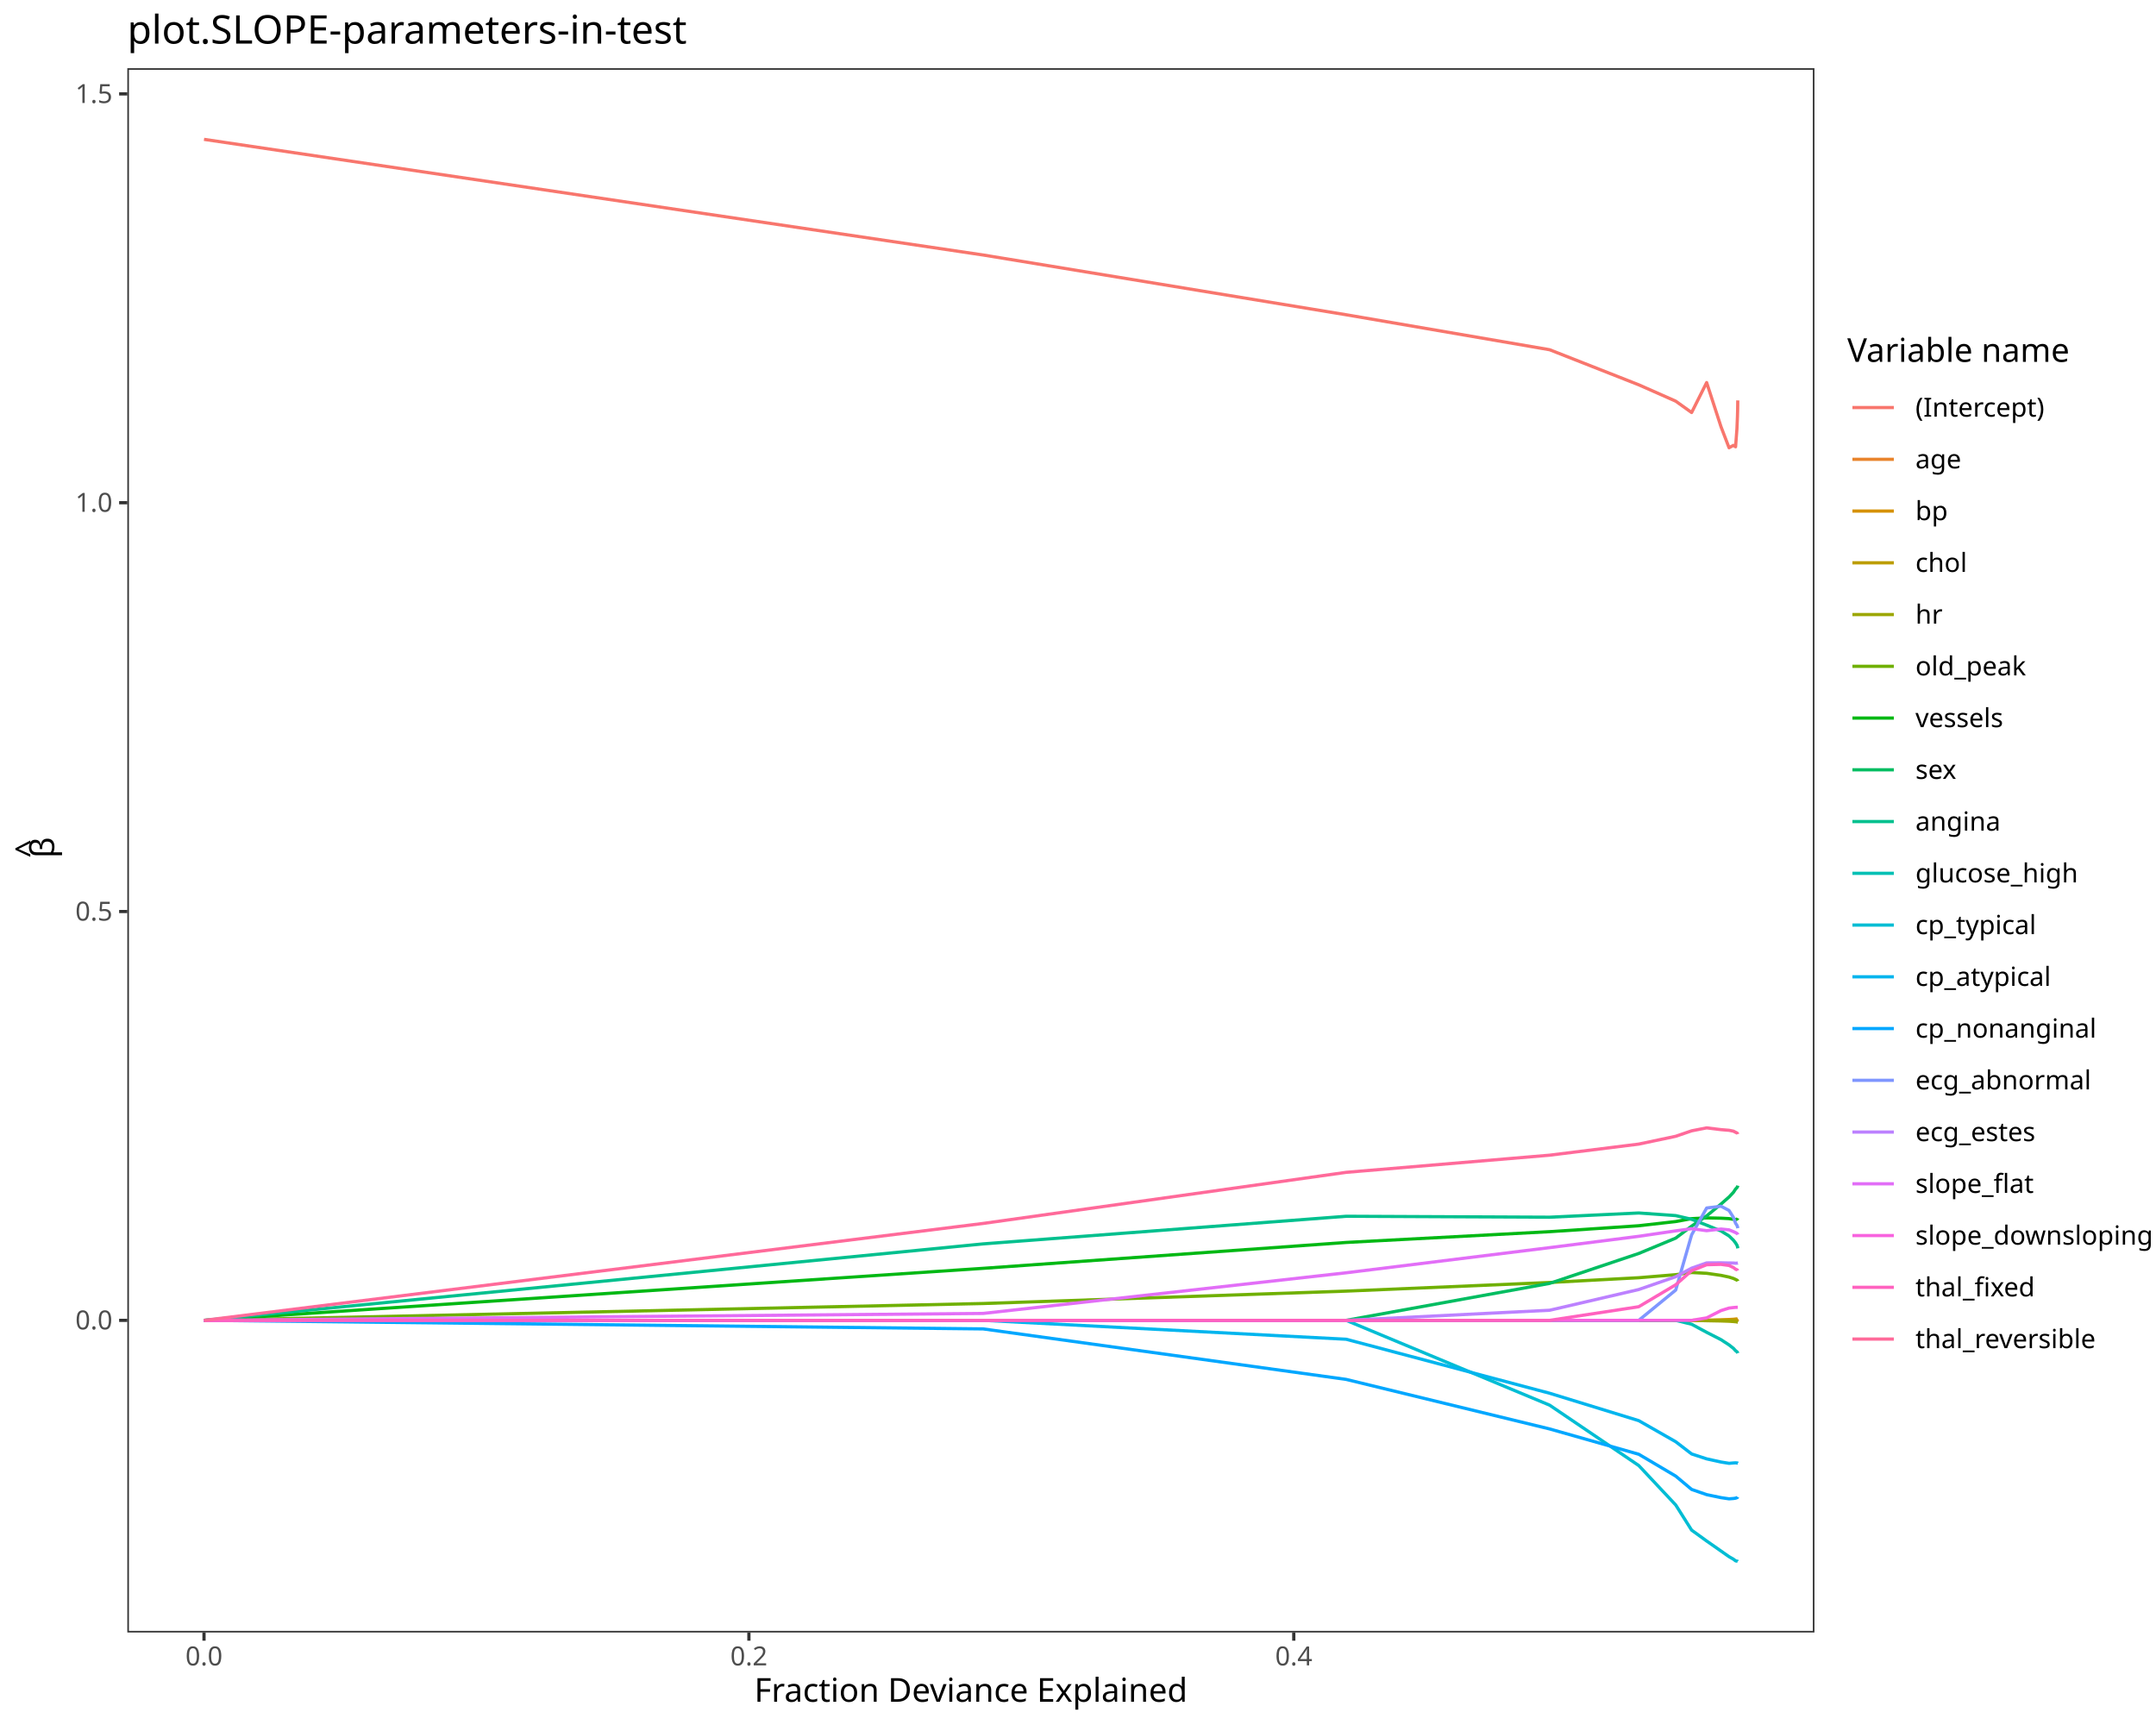
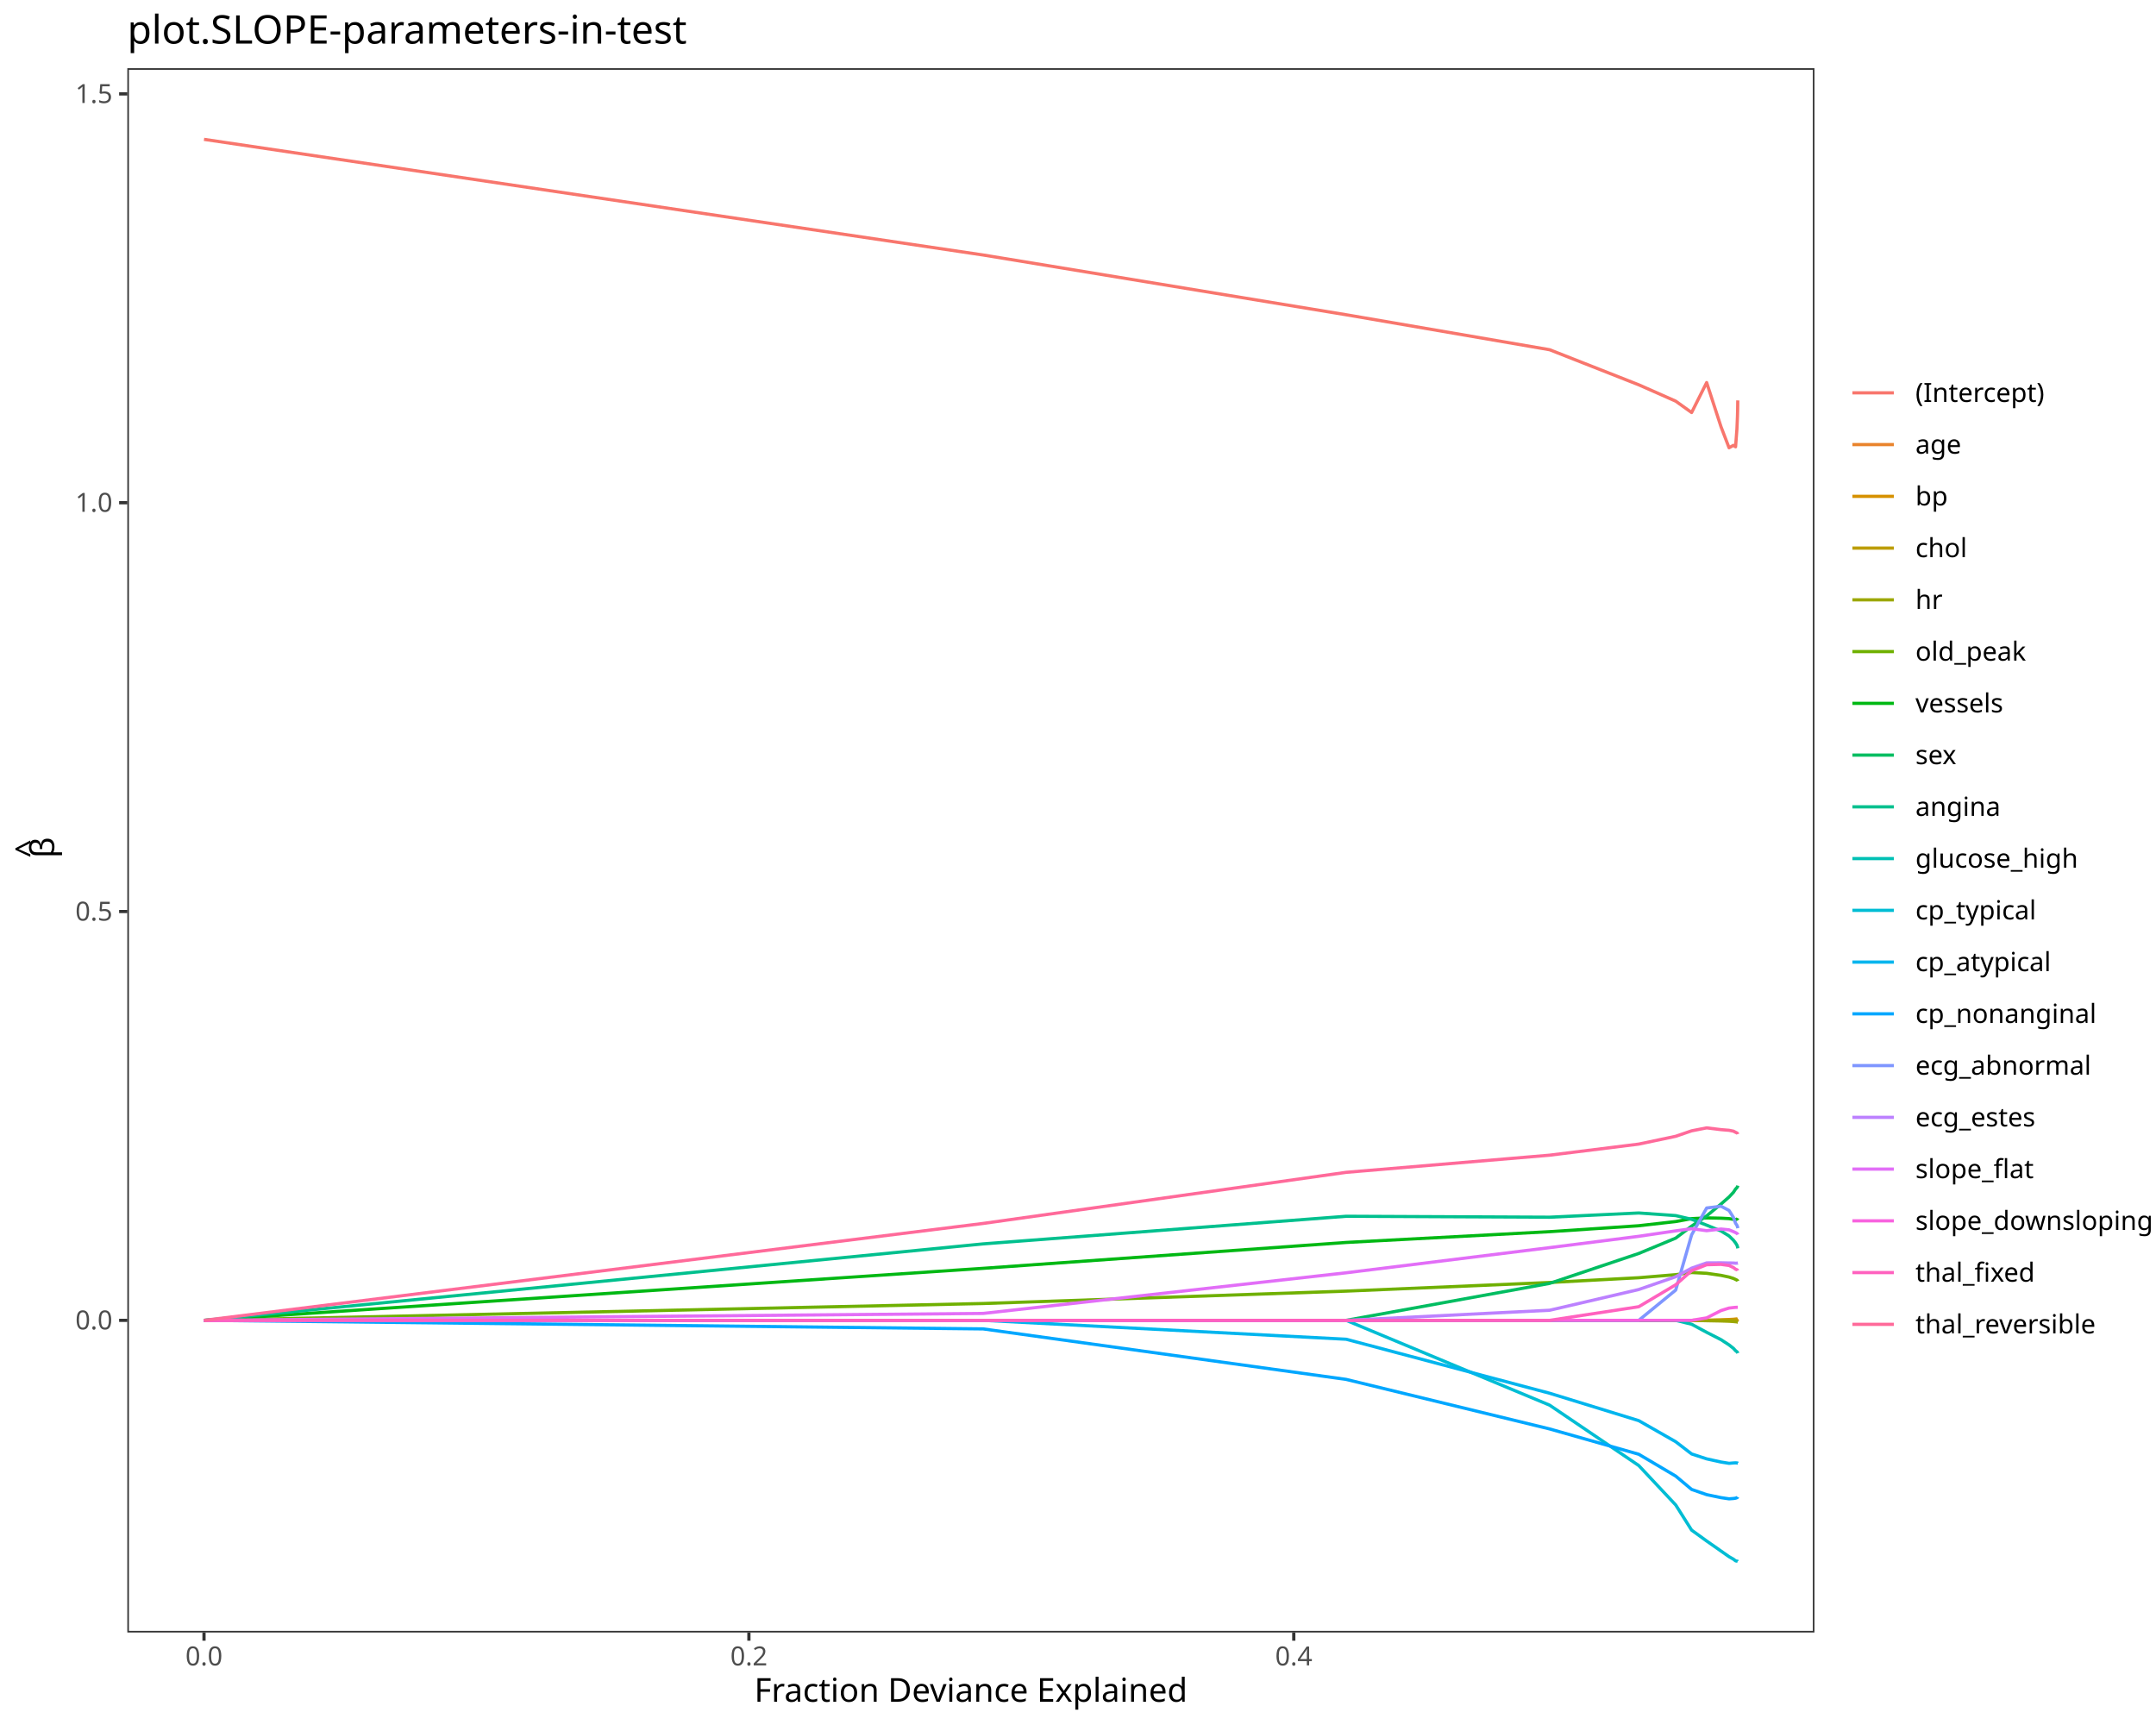
<svg xmlns="http://www.w3.org/2000/svg" class="svglite" data-engine-version="2.0" width="720.00pt" height="576.00pt" viewBox="0 0 720.00 576.00">
  <defs>
    <style type="text/css">
    .svglite line, .svglite polyline, .svglite polygon, .svglite path, .svglite rect, .svglite circle {
      fill: none;
      stroke: #000000;
      stroke-linecap: round;
      stroke-linejoin: round;
      stroke-miterlimit: 10.00;
    }
  </style>
  </defs>
  <rect width="100%" height="100%" style="stroke: none; fill: #FFFFFF;" />
  <defs>
    <clipPath id="cpMC4wMHw3MjAuMDB8MC4wMHw1NzYuMDA=">
      <rect x="0.00" y="0.00" width="720.00" height="576.00" />
    </clipPath>
  </defs>
  <g clip-path="url(#cpMC4wMHw3MjAuMDB8MC4wMHw1NzYuMDA=)">
    <rect x="0.00" y="0.00" width="720.00" height="576.00" style="stroke-width: 1.07; stroke: #FFFFFF; fill: #FFFFFF;" />
  </g>
  <defs>
    <clipPath id="cpNDIuNTJ8NjA1Ljk0fDIyLjc4fDU0NS4xMQ==">
      <rect x="42.52" y="22.78" width="563.42" height="522.33" />
    </clipPath>
  </defs>
  <g clip-path="url(#cpNDIuNTJ8NjA1Ljk0fDIyLjc4fDU0NS4xMQ==)">
    <rect x="42.52" y="22.78" width="563.42" height="522.33" style="stroke-width: 1.07; stroke: none; fill: #FFFFFF;" />
    <polyline points="68.13,46.53 328.34,85.15 449.55,105.10 517.50,116.78 547.26,128.49 559.61,133.95 564.92,137.75 569.94,127.74 574.73,142.49 577.42,149.51 578.88,148.71 579.60,149.19 580.05,143.25 580.22,139.22 580.29,136.73 580.31,135.16 580.32,134.24 580.33,133.70 " style="stroke-width: 1.07; stroke: #F8766D; stroke-linecap: butt;" />
    <polyline points="68.13,440.88 328.34,440.88 449.55,440.88 517.50,440.88 547.26,440.88 559.61,440.88 564.92,440.88 569.94,440.88 574.73,440.88 577.42,440.88 578.88,440.88 579.60,440.91 580.05,441.03 580.22,441.12 580.29,441.17 580.31,441.20 580.32,441.22 580.33,441.23 " style="stroke-width: 1.07; stroke: #E9842C; stroke-linecap: butt;" />
    <polyline points="68.13,440.88 328.34,440.88 449.55,440.88 517.50,440.88 547.26,440.88 559.61,440.88 564.92,440.88 569.94,440.85 574.73,440.72 577.42,440.60 578.88,440.52 579.60,440.44 580.05,440.39 580.22,440.35 580.29,440.33 580.31,440.32 580.32,440.31 580.33,440.30 " style="stroke-width: 1.07; stroke: #D69100; stroke-linecap: butt;" />
    <polyline points="68.13,440.88 328.34,440.88 449.55,440.88 517.50,440.88 547.26,440.88 559.61,440.88 564.92,440.88 569.94,440.86 574.73,440.82 577.42,440.80 578.88,440.78 579.60,440.77 580.05,440.76 580.22,440.76 580.29,440.75 580.31,440.75 580.32,440.75 580.33,440.75 " style="stroke-width: 1.07; stroke: #BC9D00; stroke-linecap: butt;" />
    <polyline points="68.13,440.88 328.34,440.88 449.55,440.88 517.50,440.88 547.26,440.88 559.61,440.88 564.92,440.88 569.94,441.00 574.73,441.09 577.42,441.18 578.88,441.28 579.60,441.35 580.05,441.40 580.22,441.44 580.29,441.46 580.31,441.48 580.32,441.49 580.33,441.49 " style="stroke-width: 1.07; stroke: #9CA700; stroke-linecap: butt;" />
    <polyline points="68.13,440.88 328.34,435.26 449.55,431.12 517.50,428.24 547.26,426.65 559.61,425.63 564.92,424.91 569.94,425.17 574.73,425.86 577.42,426.43 578.88,426.89 579.60,427.22 580.05,427.45 580.22,427.59 580.29,427.68 580.31,427.73 580.32,427.77 580.33,427.79 " style="stroke-width: 1.07; stroke: #6FB000; stroke-linecap: butt;" />
    <polyline points="68.13,440.88 328.34,423.51 449.55,414.87 517.50,411.27 547.26,409.29 559.61,407.89 564.92,406.92 569.94,406.67 574.73,406.77 577.42,406.91 578.88,407.15 579.60,407.26 580.05,407.08 580.22,406.94 580.29,406.86 580.31,406.80 580.32,406.77 580.33,406.75 " style="stroke-width: 1.07; stroke: #00B813; stroke-linecap: butt;" />
    <polyline points="68.13,440.88 328.34,440.88 449.55,440.88 517.50,428.54 547.26,418.55 559.61,413.42 564.92,409.42 569.94,406.00 574.73,402.05 577.42,399.69 578.88,398.13 579.60,397.04 580.05,396.57 580.22,396.28 580.29,396.11 580.31,396.00 580.32,395.93 580.33,395.89 " style="stroke-width: 1.07; stroke: #00BD61; stroke-linecap: butt;" />
    <polyline points="68.13,440.88 328.34,415.35 449.55,406.13 517.50,406.44 547.26,405.03 559.61,405.90 564.92,407.14 569.94,409.10 574.73,411.04 577.42,412.70 578.88,414.11 579.60,415.04 580.05,415.77 580.22,416.22 580.29,416.50 580.31,416.67 580.32,416.78 580.33,416.84 " style="stroke-width: 1.07; stroke: #00C08E; stroke-linecap: butt;" />
    <polyline points="68.13,440.88 328.34,440.88 449.55,440.88 517.50,440.88 547.26,440.88 559.61,440.88 564.92,442.18 569.94,444.88 574.73,447.33 577.42,449.08 578.88,450.23 579.60,451.02 580.05,451.37 580.22,451.57 580.29,451.69 580.31,451.77 580.32,451.82 580.33,451.84 " style="stroke-width: 1.07; stroke: #00C0B4; stroke-linecap: butt;" />
    <polyline points="68.13,440.88 328.34,440.88 449.55,440.88 517.50,469.20 547.26,489.36 559.61,502.53 564.92,510.93 569.94,514.56 574.73,517.91 577.42,519.80 578.88,520.63 579.60,521.19 580.05,521.28 580.22,521.32 580.29,521.34 580.31,521.35 580.32,521.36 580.33,521.37 " style="stroke-width: 1.07; stroke: #00BDD4; stroke-linecap: butt;" />
    <polyline points="68.13,440.88 328.34,440.88 449.55,447.19 517.50,465.22 547.26,474.37 559.61,481.41 564.92,485.49 569.94,487.13 574.73,488.19 577.42,488.62 578.88,488.50 579.60,488.46 580.05,488.50 580.22,488.52 580.29,488.53 580.31,488.55 580.32,488.55 580.33,488.56 " style="stroke-width: 1.07; stroke: #00B5EE; stroke-linecap: butt;" />
    <polyline points="68.13,440.88 328.34,443.74 449.55,460.60 517.50,477.14 547.26,485.59 559.61,492.89 564.92,497.34 569.94,499.08 574.73,500.08 577.42,500.48 578.88,500.37 579.60,500.26 580.05,500.10 580.22,500.00 580.29,499.94 580.31,499.90 580.32,499.88 580.33,499.86 " style="stroke-width: 1.07; stroke: #00A7FF; stroke-linecap: butt;" />
    <polyline points="68.13,440.88 328.34,440.88 449.55,440.88 517.50,440.88 547.26,440.88 559.61,430.77 564.92,412.33 569.94,403.37 574.73,402.77 577.42,404.19 578.88,406.51 579.60,408.47 580.05,409.15 580.22,409.57 580.29,409.81 580.31,409.96 580.32,410.06 580.33,410.12 " style="stroke-width: 1.07; stroke: #7F96FF; stroke-linecap: butt;" />
    <polyline points="68.13,440.88 328.34,440.88 449.55,440.88 517.50,437.51 547.26,430.59 559.61,426.31 564.92,423.45 569.94,421.70 574.73,421.67 577.42,421.73 578.88,421.74 579.60,421.81 580.05,421.78 580.22,421.76 580.29,421.75 580.31,421.74 580.32,421.74 580.33,421.74 " style="stroke-width: 1.07; stroke: #BC81FF; stroke-linecap: butt;" />
    <polyline points="68.13,440.88 328.34,438.57 449.55,425.00 517.50,416.60 547.26,412.82 559.61,411.00 564.92,410.28 569.94,410.94 574.73,410.39 577.42,410.66 578.88,411.26 579.60,411.58 580.05,411.85 580.22,412.02 580.29,412.13 580.31,412.19 580.32,412.23 580.33,412.25 " style="stroke-width: 1.07; stroke: #E26EF7; stroke-linecap: butt;" />
    <polyline points="68.13,440.88 328.34,440.88 449.55,440.88 517.50,440.88 547.26,440.88 559.61,440.88 564.92,440.88 569.94,440.06 574.73,437.62 577.42,436.78 578.88,436.61 579.60,436.54 580.05,436.53 580.22,436.52 580.29,436.51 580.31,436.51 580.32,436.51 580.33,436.51 " style="stroke-width: 1.07; stroke: #F863DF; stroke-linecap: butt;" />
    <polyline points="68.13,440.88 328.34,440.88 449.55,440.88 517.50,440.88 547.26,436.33 559.61,429.00 564.92,424.31 569.94,422.31 574.73,422.19 577.42,422.56 578.88,423.25 579.60,423.80 580.05,423.98 580.22,424.10 580.29,424.18 580.31,424.23 580.32,424.25 580.33,424.27 " style="stroke-width: 1.07; stroke: #FF62BF; stroke-linecap: butt;" />
    <polyline points="68.13,440.88 328.34,408.52 449.55,391.46 517.50,385.73 547.26,382.03 559.61,379.42 564.92,377.60 569.94,376.61 574.73,377.20 577.42,377.42 578.88,377.71 579.60,378.09 580.05,378.31 580.22,378.47 580.29,378.57 580.31,378.63 580.32,378.67 580.33,378.70 " style="stroke-width: 1.07; stroke: #FF6A9A; stroke-linecap: butt;" />
    <rect x="42.52" y="22.78" width="563.42" height="522.33" style="stroke-width: 1.07; stroke: #333333;" />
  </g>
  <g clip-path="url(#cpMC4wMHw3MjAuMDB8MC4wMHw1NzYuMDA=)">
    <text x="37.58" y="443.90" text-anchor="end" style="font-size: 8.80px; fill: #4D4D4D; font-family: sans;" textLength="12.23px" lengthAdjust="spacingAndGlyphs">0.0</text>
    <text x="37.58" y="307.40" text-anchor="end" style="font-size: 8.80px; fill: #4D4D4D; font-family: sans;" textLength="12.23px" lengthAdjust="spacingAndGlyphs">0.5</text>
    <text x="37.58" y="170.89" text-anchor="end" style="font-size: 8.80px; fill: #4D4D4D; font-family: sans;" textLength="12.23px" lengthAdjust="spacingAndGlyphs">1.0</text>
    <text x="37.58" y="34.39" text-anchor="end" style="font-size: 8.80px; fill: #4D4D4D; font-family: sans;" textLength="12.23px" lengthAdjust="spacingAndGlyphs">1.5</text>
    <polyline points="39.78,440.88 42.52,440.88 " style="stroke-width: 1.07; stroke: #333333; stroke-linecap: butt;" />
    <polyline points="39.78,304.37 42.52,304.37 " style="stroke-width: 1.07; stroke: #333333; stroke-linecap: butt;" />
    <polyline points="39.78,167.86 42.52,167.86 " style="stroke-width: 1.07; stroke: #333333; stroke-linecap: butt;" />
    <polyline points="39.78,31.36 42.52,31.36 " style="stroke-width: 1.07; stroke: #333333; stroke-linecap: butt;" />
    <polyline points="68.13,547.85 68.13,545.11 " style="stroke-width: 1.07; stroke: #333333; stroke-linecap: butt;" />
    <polyline points="250.10,547.85 250.10,545.11 " style="stroke-width: 1.07; stroke: #333333; stroke-linecap: butt;" />
    <polyline points="432.06,547.85 432.06,545.11 " style="stroke-width: 1.07; stroke: #333333; stroke-linecap: butt;" />
    <text x="68.13" y="556.10" text-anchor="middle" style="font-size: 8.80px; fill: #4D4D4D; font-family: sans;" textLength="12.23px" lengthAdjust="spacingAndGlyphs">0.0</text>
    <text x="250.10" y="556.10" text-anchor="middle" style="font-size: 8.80px; fill: #4D4D4D; font-family: sans;" textLength="12.23px" lengthAdjust="spacingAndGlyphs">0.2</text>
    <text x="432.06" y="556.10" text-anchor="middle" style="font-size: 8.80px; fill: #4D4D4D; font-family: sans;" textLength="12.23px" lengthAdjust="spacingAndGlyphs">0.4</text>
    <text x="324.23" y="568.24" text-anchor="middle" style="font-size: 11.00px; font-family: sans;" textLength="140.04px" lengthAdjust="spacingAndGlyphs">Fraction Deviance Explained</text>
    <text transform="translate(18.08,286.50) rotate(-90)" style="font-size: 11.00px; font-family: sans;" textLength="5.10px" lengthAdjust="spacingAndGlyphs">β</text>
    <text transform="translate(13.05,286.53) rotate(-90)" style="font-size: 11.00px; font-family: sans;" textLength="5.16px" lengthAdjust="spacingAndGlyphs">^</text>
-     <rect x="616.90" y="112.12" width="97.62" height="343.65" style="stroke-width: 1.07; stroke: none; fill: #FFFFFF;" />
-     <text x="616.90" y="120.83" style="font-size: 11.00px; font-family: sans;" textLength="70.94px" lengthAdjust="spacingAndGlyphs">Variable name</text>
-     <rect x="616.90" y="127.45" width="17.28" height="17.28" style="stroke-width: 1.07; stroke: none; fill: #FFFFFF;" />
-     <line x1="618.62" y1="136.09" x2="632.45" y2="136.09" style="stroke-width: 1.07; stroke: #F8766D; stroke-linecap: butt;" />
-     <rect x="616.90" y="144.73" width="17.28" height="17.28" style="stroke-width: 1.07; stroke: none; fill: #FFFFFF;" />
-     <line x1="618.62" y1="153.37" x2="632.45" y2="153.37" style="stroke-width: 1.07; stroke: #E9842C; stroke-linecap: butt;" />
-     <rect x="616.90" y="162.01" width="17.28" height="17.28" style="stroke-width: 1.07; stroke: none; fill: #FFFFFF;" />
-     <line x1="618.62" y1="170.65" x2="632.45" y2="170.65" style="stroke-width: 1.07; stroke: #D69100; stroke-linecap: butt;" />
-     <rect x="616.90" y="179.29" width="17.28" height="17.28" style="stroke-width: 1.07; stroke: none; fill: #FFFFFF;" />
-     <line x1="618.62" y1="187.93" x2="632.45" y2="187.93" style="stroke-width: 1.07; stroke: #BC9D00; stroke-linecap: butt;" />
-     <rect x="616.90" y="196.57" width="17.28" height="17.28" style="stroke-width: 1.07; stroke: none; fill: #FFFFFF;" />
-     <line x1="618.62" y1="205.21" x2="632.45" y2="205.21" style="stroke-width: 1.07; stroke: #9CA700; stroke-linecap: butt;" />
-     <rect x="616.90" y="213.85" width="17.28" height="17.28" style="stroke-width: 1.07; stroke: none; fill: #FFFFFF;" />
-     <line x1="618.62" y1="222.49" x2="632.45" y2="222.49" style="stroke-width: 1.07; stroke: #6FB000; stroke-linecap: butt;" />
-     <rect x="616.90" y="231.13" width="17.28" height="17.28" style="stroke-width: 1.07; stroke: none; fill: #FFFFFF;" />
-     <line x1="618.62" y1="239.77" x2="632.45" y2="239.77" style="stroke-width: 1.07; stroke: #00B813; stroke-linecap: butt;" />
-     <rect x="616.90" y="248.41" width="17.28" height="17.28" style="stroke-width: 1.07; stroke: none; fill: #FFFFFF;" />
-     <line x1="618.62" y1="257.05" x2="632.45" y2="257.05" style="stroke-width: 1.07; stroke: #00BD61; stroke-linecap: butt;" />
-     <rect x="616.90" y="265.69" width="17.28" height="17.28" style="stroke-width: 1.07; stroke: none; fill: #FFFFFF;" />
-     <line x1="618.62" y1="274.33" x2="632.45" y2="274.33" style="stroke-width: 1.07; stroke: #00C08E; stroke-linecap: butt;" />
-     <rect x="616.90" y="282.97" width="17.28" height="17.28" style="stroke-width: 1.07; stroke: none; fill: #FFFFFF;" />
-     <line x1="618.62" y1="291.61" x2="632.45" y2="291.61" style="stroke-width: 1.07; stroke: #00C0B4; stroke-linecap: butt;" />
-     <rect x="616.90" y="300.25" width="17.28" height="17.28" style="stroke-width: 1.07; stroke: none; fill: #FFFFFF;" />
-     <line x1="618.62" y1="308.89" x2="632.45" y2="308.89" style="stroke-width: 1.07; stroke: #00BDD4; stroke-linecap: butt;" />
-     <rect x="616.90" y="317.53" width="17.28" height="17.28" style="stroke-width: 1.07; stroke: none; fill: #FFFFFF;" />
-     <line x1="618.62" y1="326.17" x2="632.45" y2="326.17" style="stroke-width: 1.07; stroke: #00B5EE; stroke-linecap: butt;" />
-     <rect x="616.90" y="334.81" width="17.28" height="17.28" style="stroke-width: 1.07; stroke: none; fill: #FFFFFF;" />
-     <line x1="618.62" y1="343.45" x2="632.45" y2="343.45" style="stroke-width: 1.07; stroke: #00A7FF; stroke-linecap: butt;" />
-     <rect x="616.90" y="352.09" width="17.28" height="17.28" style="stroke-width: 1.07; stroke: none; fill: #FFFFFF;" />
-     <line x1="618.62" y1="360.73" x2="632.45" y2="360.73" style="stroke-width: 1.07; stroke: #7F96FF; stroke-linecap: butt;" />
-     <rect x="616.90" y="369.37" width="17.28" height="17.28" style="stroke-width: 1.07; stroke: none; fill: #FFFFFF;" />
-     <line x1="618.62" y1="378.01" x2="632.45" y2="378.01" style="stroke-width: 1.07; stroke: #BC81FF; stroke-linecap: butt;" />
-     <rect x="616.90" y="386.65" width="17.28" height="17.28" style="stroke-width: 1.07; stroke: none; fill: #FFFFFF;" />
-     <line x1="618.62" y1="395.29" x2="632.45" y2="395.29" style="stroke-width: 1.07; stroke: #E26EF7; stroke-linecap: butt;" />
-     <rect x="616.90" y="403.93" width="17.28" height="17.28" style="stroke-width: 1.07; stroke: none; fill: #FFFFFF;" />
-     <line x1="618.62" y1="412.57" x2="632.45" y2="412.57" style="stroke-width: 1.07; stroke: #F863DF; stroke-linecap: butt;" />
-     <rect x="616.90" y="421.21" width="17.28" height="17.28" style="stroke-width: 1.07; stroke: none; fill: #FFFFFF;" />
-     <line x1="618.62" y1="429.85" x2="632.45" y2="429.85" style="stroke-width: 1.07; stroke: #FF62BF; stroke-linecap: butt;" />
-     <rect x="616.90" y="438.49" width="17.28" height="17.28" style="stroke-width: 1.07; stroke: none; fill: #FFFFFF;" />
-     <line x1="618.62" y1="447.13" x2="632.45" y2="447.13" style="stroke-width: 1.07; stroke: #FF6A9A; stroke-linecap: butt;" />
-     <text x="639.66" y="139.12" style="font-size: 8.80px; font-family: sans;" textLength="40.11px" lengthAdjust="spacingAndGlyphs">(Intercept)</text>
-     <text x="639.66" y="156.40" style="font-size: 8.80px; font-family: sans;" textLength="14.68px" lengthAdjust="spacingAndGlyphs">age</text>
-     <text x="639.66" y="173.68" style="font-size: 8.80px; font-family: sans;" textLength="9.79px" lengthAdjust="spacingAndGlyphs">bp</text>
-     <text x="639.66" y="190.96" style="font-size: 8.80px; font-family: sans;" textLength="16.15px" lengthAdjust="spacingAndGlyphs">chol</text>
-     <text x="639.66" y="208.24" style="font-size: 8.80px; font-family: sans;" textLength="7.82px" lengthAdjust="spacingAndGlyphs">hr</text>
-     <text x="639.66" y="225.52" style="font-size: 8.80px; font-family: sans;" textLength="35.72px" lengthAdjust="spacingAndGlyphs">old_peak</text>
-     <text x="639.66" y="242.80" style="font-size: 8.80px; font-family: sans;" textLength="29.36px" lengthAdjust="spacingAndGlyphs">vessels</text>
-     <text x="639.66" y="260.08" style="font-size: 8.80px; font-family: sans;" textLength="13.70px" lengthAdjust="spacingAndGlyphs">sex</text>
-     <text x="639.66" y="277.36" style="font-size: 8.80px; font-family: sans;" textLength="26.43px" lengthAdjust="spacingAndGlyphs">angina</text>
-     <text x="639.66" y="294.64" style="font-size: 8.80px; font-family: sans;" textLength="51.87px" lengthAdjust="spacingAndGlyphs">glucose_high</text>
-     <text x="639.66" y="311.92" style="font-size: 8.80px; font-family: sans;" textLength="39.14px" lengthAdjust="spacingAndGlyphs">cp_typical</text>
-     <text x="639.66" y="329.20" style="font-size: 8.80px; font-family: sans;" textLength="44.04px" lengthAdjust="spacingAndGlyphs">cp_atypical</text>
-     <text x="639.66" y="346.48" style="font-size: 8.80px; font-family: sans;" textLength="57.26px" lengthAdjust="spacingAndGlyphs">cp_nonanginal</text>
-     <text x="639.66" y="363.76" style="font-size: 8.80px; font-family: sans;" textLength="55.78px" lengthAdjust="spacingAndGlyphs">ecg_abnormal</text>
-     <text x="639.66" y="381.04" style="font-size: 8.80px; font-family: sans;" textLength="40.13px" lengthAdjust="spacingAndGlyphs">ecg_estes</text>
-     <text x="639.66" y="398.32" style="font-size: 8.80px; font-family: sans;" textLength="37.67px" lengthAdjust="spacingAndGlyphs">slope_flat</text>
-     <text x="639.66" y="415.60" style="font-size: 8.80px; font-family: sans;" textLength="74.87px" lengthAdjust="spacingAndGlyphs">slope_downsloping</text>
-     <text x="639.66" y="432.88" style="font-size: 8.80px; font-family: sans;" textLength="37.67px" lengthAdjust="spacingAndGlyphs">thal_fixed</text>
-     <text x="639.66" y="450.16" style="font-size: 8.80px; font-family: sans;" textLength="57.24px" lengthAdjust="spacingAndGlyphs">thal_reversible</text>
+     <rect x="616.90" y="117.05" width="97.62" height="333.80" style="stroke-width: 1.07; stroke: none; fill: #FFFFFF;" />
+     <rect x="616.90" y="122.53" width="17.28" height="17.28" style="stroke-width: 1.07; stroke: none; fill: #FFFFFF;" />
+     <line x1="618.62" y1="131.17" x2="632.45" y2="131.17" style="stroke-width: 1.07; stroke: #F8766D; stroke-linecap: butt;" />
+     <rect x="616.90" y="139.81" width="17.28" height="17.28" style="stroke-width: 1.07; stroke: none; fill: #FFFFFF;" />
+     <line x1="618.62" y1="148.45" x2="632.45" y2="148.45" style="stroke-width: 1.07; stroke: #E9842C; stroke-linecap: butt;" />
+     <rect x="616.90" y="157.09" width="17.28" height="17.28" style="stroke-width: 1.07; stroke: none; fill: #FFFFFF;" />
+     <line x1="618.62" y1="165.73" x2="632.45" y2="165.73" style="stroke-width: 1.07; stroke: #D69100; stroke-linecap: butt;" />
+     <rect x="616.90" y="174.37" width="17.28" height="17.28" style="stroke-width: 1.07; stroke: none; fill: #FFFFFF;" />
+     <line x1="618.62" y1="183.01" x2="632.45" y2="183.01" style="stroke-width: 1.07; stroke: #BC9D00; stroke-linecap: butt;" />
+     <rect x="616.90" y="191.65" width="17.28" height="17.28" style="stroke-width: 1.07; stroke: none; fill: #FFFFFF;" />
+     <line x1="618.62" y1="200.29" x2="632.45" y2="200.29" style="stroke-width: 1.07; stroke: #9CA700; stroke-linecap: butt;" />
+     <rect x="616.90" y="208.93" width="17.28" height="17.28" style="stroke-width: 1.07; stroke: none; fill: #FFFFFF;" />
+     <line x1="618.62" y1="217.57" x2="632.45" y2="217.57" style="stroke-width: 1.07; stroke: #6FB000; stroke-linecap: butt;" />
+     <rect x="616.90" y="226.21" width="17.28" height="17.28" style="stroke-width: 1.07; stroke: none; fill: #FFFFFF;" />
+     <line x1="618.62" y1="234.85" x2="632.45" y2="234.85" style="stroke-width: 1.07; stroke: #00B813; stroke-linecap: butt;" />
+     <rect x="616.90" y="243.49" width="17.28" height="17.28" style="stroke-width: 1.07; stroke: none; fill: #FFFFFF;" />
+     <line x1="618.62" y1="252.13" x2="632.45" y2="252.13" style="stroke-width: 1.07; stroke: #00BD61; stroke-linecap: butt;" />
+     <rect x="616.90" y="260.77" width="17.28" height="17.28" style="stroke-width: 1.07; stroke: none; fill: #FFFFFF;" />
+     <line x1="618.62" y1="269.41" x2="632.45" y2="269.41" style="stroke-width: 1.07; stroke: #00C08E; stroke-linecap: butt;" />
+     <rect x="616.90" y="278.05" width="17.28" height="17.28" style="stroke-width: 1.07; stroke: none; fill: #FFFFFF;" />
+     <line x1="618.62" y1="286.69" x2="632.45" y2="286.69" style="stroke-width: 1.07; stroke: #00C0B4; stroke-linecap: butt;" />
+     <rect x="616.90" y="295.33" width="17.28" height="17.28" style="stroke-width: 1.07; stroke: none; fill: #FFFFFF;" />
+     <line x1="618.62" y1="303.97" x2="632.45" y2="303.97" style="stroke-width: 1.07; stroke: #00BDD4; stroke-linecap: butt;" />
+     <rect x="616.90" y="312.61" width="17.28" height="17.28" style="stroke-width: 1.07; stroke: none; fill: #FFFFFF;" />
+     <line x1="618.62" y1="321.25" x2="632.45" y2="321.25" style="stroke-width: 1.07; stroke: #00B5EE; stroke-linecap: butt;" />
+     <rect x="616.90" y="329.89" width="17.28" height="17.28" style="stroke-width: 1.07; stroke: none; fill: #FFFFFF;" />
+     <line x1="618.62" y1="338.53" x2="632.45" y2="338.53" style="stroke-width: 1.07; stroke: #00A7FF; stroke-linecap: butt;" />
+     <rect x="616.90" y="347.17" width="17.28" height="17.28" style="stroke-width: 1.07; stroke: none; fill: #FFFFFF;" />
+     <line x1="618.62" y1="355.81" x2="632.45" y2="355.81" style="stroke-width: 1.07; stroke: #7F96FF; stroke-linecap: butt;" />
+     <rect x="616.90" y="364.45" width="17.28" height="17.28" style="stroke-width: 1.07; stroke: none; fill: #FFFFFF;" />
+     <line x1="618.62" y1="373.09" x2="632.45" y2="373.09" style="stroke-width: 1.07; stroke: #BC81FF; stroke-linecap: butt;" />
+     <rect x="616.90" y="381.73" width="17.28" height="17.28" style="stroke-width: 1.07; stroke: none; fill: #FFFFFF;" />
+     <line x1="618.62" y1="390.37" x2="632.45" y2="390.37" style="stroke-width: 1.07; stroke: #E26EF7; stroke-linecap: butt;" />
+     <rect x="616.90" y="399.01" width="17.28" height="17.28" style="stroke-width: 1.07; stroke: none; fill: #FFFFFF;" />
+     <line x1="618.62" y1="407.65" x2="632.45" y2="407.65" style="stroke-width: 1.07; stroke: #F863DF; stroke-linecap: butt;" />
+     <rect x="616.90" y="416.29" width="17.28" height="17.28" style="stroke-width: 1.07; stroke: none; fill: #FFFFFF;" />
+     <line x1="618.62" y1="424.93" x2="632.45" y2="424.93" style="stroke-width: 1.07; stroke: #FF62BF; stroke-linecap: butt;" />
+     <rect x="616.90" y="433.57" width="17.28" height="17.28" style="stroke-width: 1.07; stroke: none; fill: #FFFFFF;" />
+     <line x1="618.62" y1="442.21" x2="632.45" y2="442.21" style="stroke-width: 1.07; stroke: #FF6A9A; stroke-linecap: butt;" />
+     <text x="639.66" y="134.20" style="font-size: 8.80px; font-family: sans;" textLength="40.11px" lengthAdjust="spacingAndGlyphs">(Intercept)</text>
+     <text x="639.66" y="151.48" style="font-size: 8.80px; font-family: sans;" textLength="14.68px" lengthAdjust="spacingAndGlyphs">age</text>
+     <text x="639.66" y="168.76" style="font-size: 8.80px; font-family: sans;" textLength="9.79px" lengthAdjust="spacingAndGlyphs">bp</text>
+     <text x="639.66" y="186.04" style="font-size: 8.80px; font-family: sans;" textLength="16.15px" lengthAdjust="spacingAndGlyphs">chol</text>
+     <text x="639.66" y="203.32" style="font-size: 8.80px; font-family: sans;" textLength="7.82px" lengthAdjust="spacingAndGlyphs">hr</text>
+     <text x="639.66" y="220.60" style="font-size: 8.80px; font-family: sans;" textLength="35.72px" lengthAdjust="spacingAndGlyphs">old_peak</text>
+     <text x="639.66" y="237.88" style="font-size: 8.80px; font-family: sans;" textLength="29.36px" lengthAdjust="spacingAndGlyphs">vessels</text>
+     <text x="639.66" y="255.16" style="font-size: 8.80px; font-family: sans;" textLength="13.70px" lengthAdjust="spacingAndGlyphs">sex</text>
+     <text x="639.66" y="272.44" style="font-size: 8.80px; font-family: sans;" textLength="26.43px" lengthAdjust="spacingAndGlyphs">angina</text>
+     <text x="639.66" y="289.72" style="font-size: 8.80px; font-family: sans;" textLength="51.87px" lengthAdjust="spacingAndGlyphs">glucose_high</text>
+     <text x="639.66" y="307.00" style="font-size: 8.80px; font-family: sans;" textLength="39.14px" lengthAdjust="spacingAndGlyphs">cp_typical</text>
+     <text x="639.66" y="324.28" style="font-size: 8.80px; font-family: sans;" textLength="44.04px" lengthAdjust="spacingAndGlyphs">cp_atypical</text>
+     <text x="639.66" y="341.56" style="font-size: 8.80px; font-family: sans;" textLength="57.26px" lengthAdjust="spacingAndGlyphs">cp_nonanginal</text>
+     <text x="639.66" y="358.84" style="font-size: 8.80px; font-family: sans;" textLength="55.78px" lengthAdjust="spacingAndGlyphs">ecg_abnormal</text>
+     <text x="639.66" y="376.12" style="font-size: 8.80px; font-family: sans;" textLength="40.13px" lengthAdjust="spacingAndGlyphs">ecg_estes</text>
+     <text x="639.66" y="393.40" style="font-size: 8.80px; font-family: sans;" textLength="37.67px" lengthAdjust="spacingAndGlyphs">slope_flat</text>
+     <text x="639.66" y="410.68" style="font-size: 8.80px; font-family: sans;" textLength="74.87px" lengthAdjust="spacingAndGlyphs">slope_downsloping</text>
+     <text x="639.66" y="427.96" style="font-size: 8.80px; font-family: sans;" textLength="37.67px" lengthAdjust="spacingAndGlyphs">thal_fixed</text>
+     <text x="639.66" y="445.24" style="font-size: 8.80px; font-family: sans;" textLength="57.24px" lengthAdjust="spacingAndGlyphs">thal_reversible</text>
    <text x="42.52" y="14.56" style="font-size: 13.20px; font-family: sans;" textLength="180.50px" lengthAdjust="spacingAndGlyphs">plot.SLOPE-parameters-in-test</text>
  </g>
</svg>
